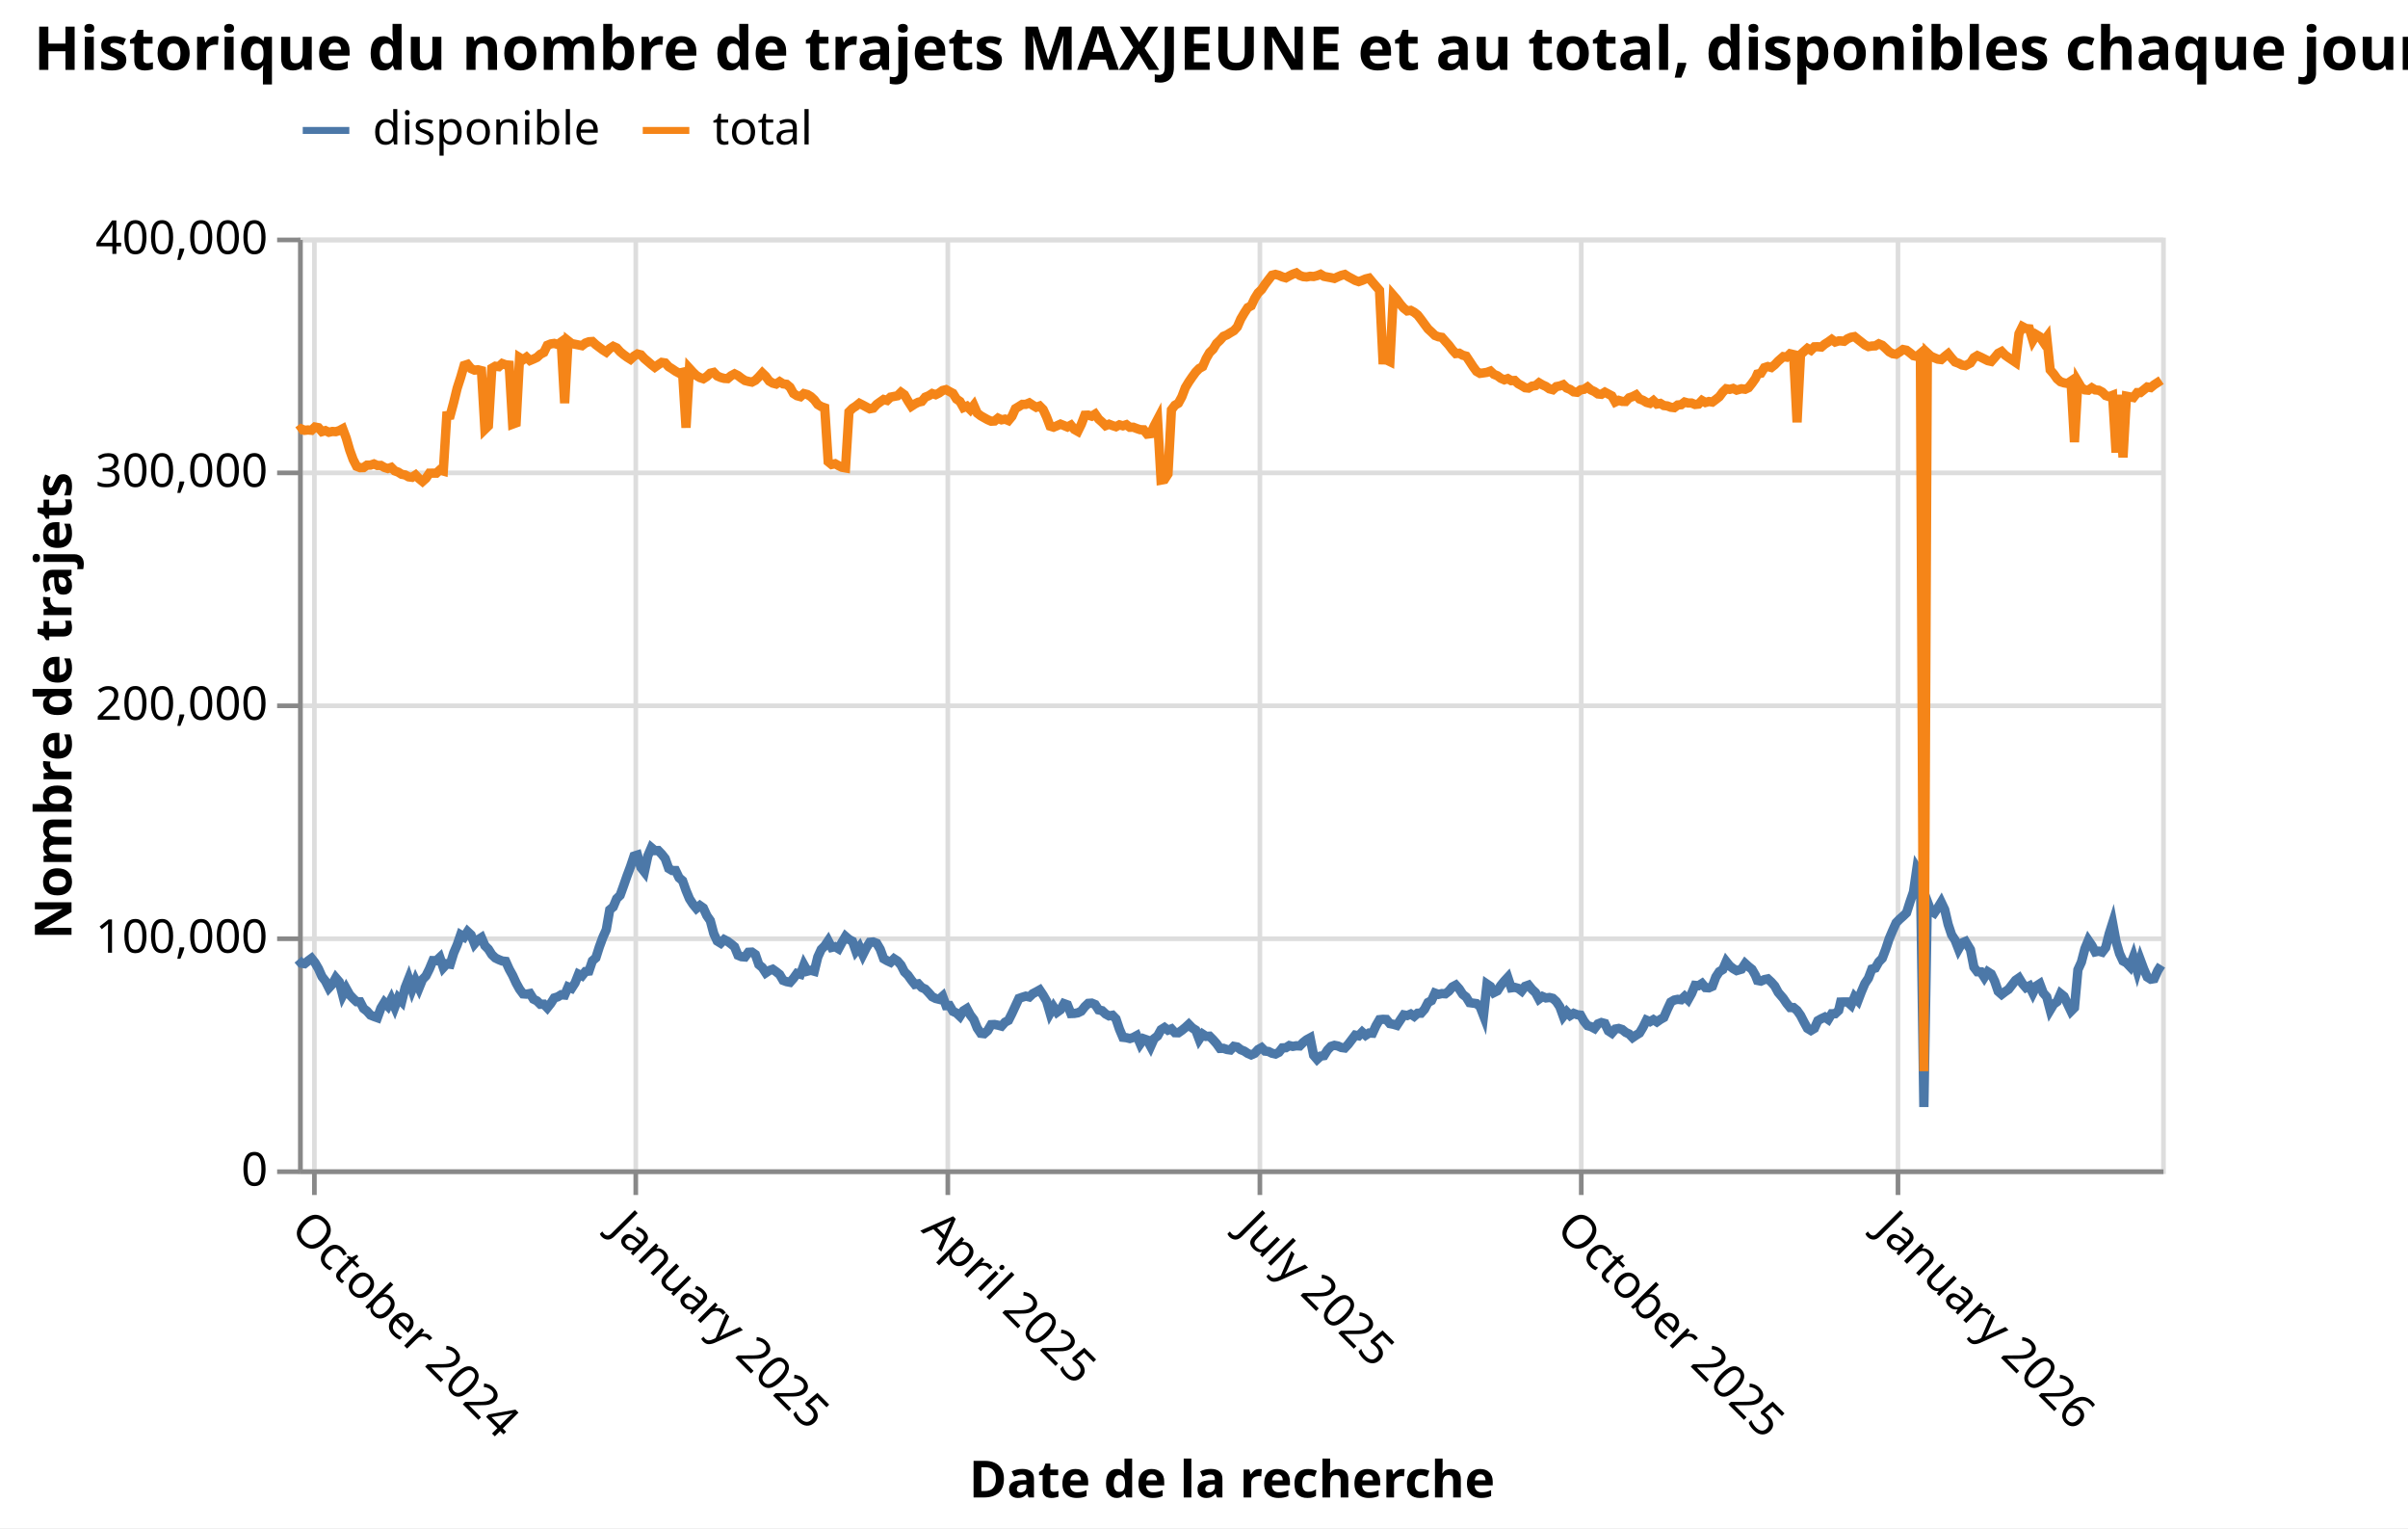
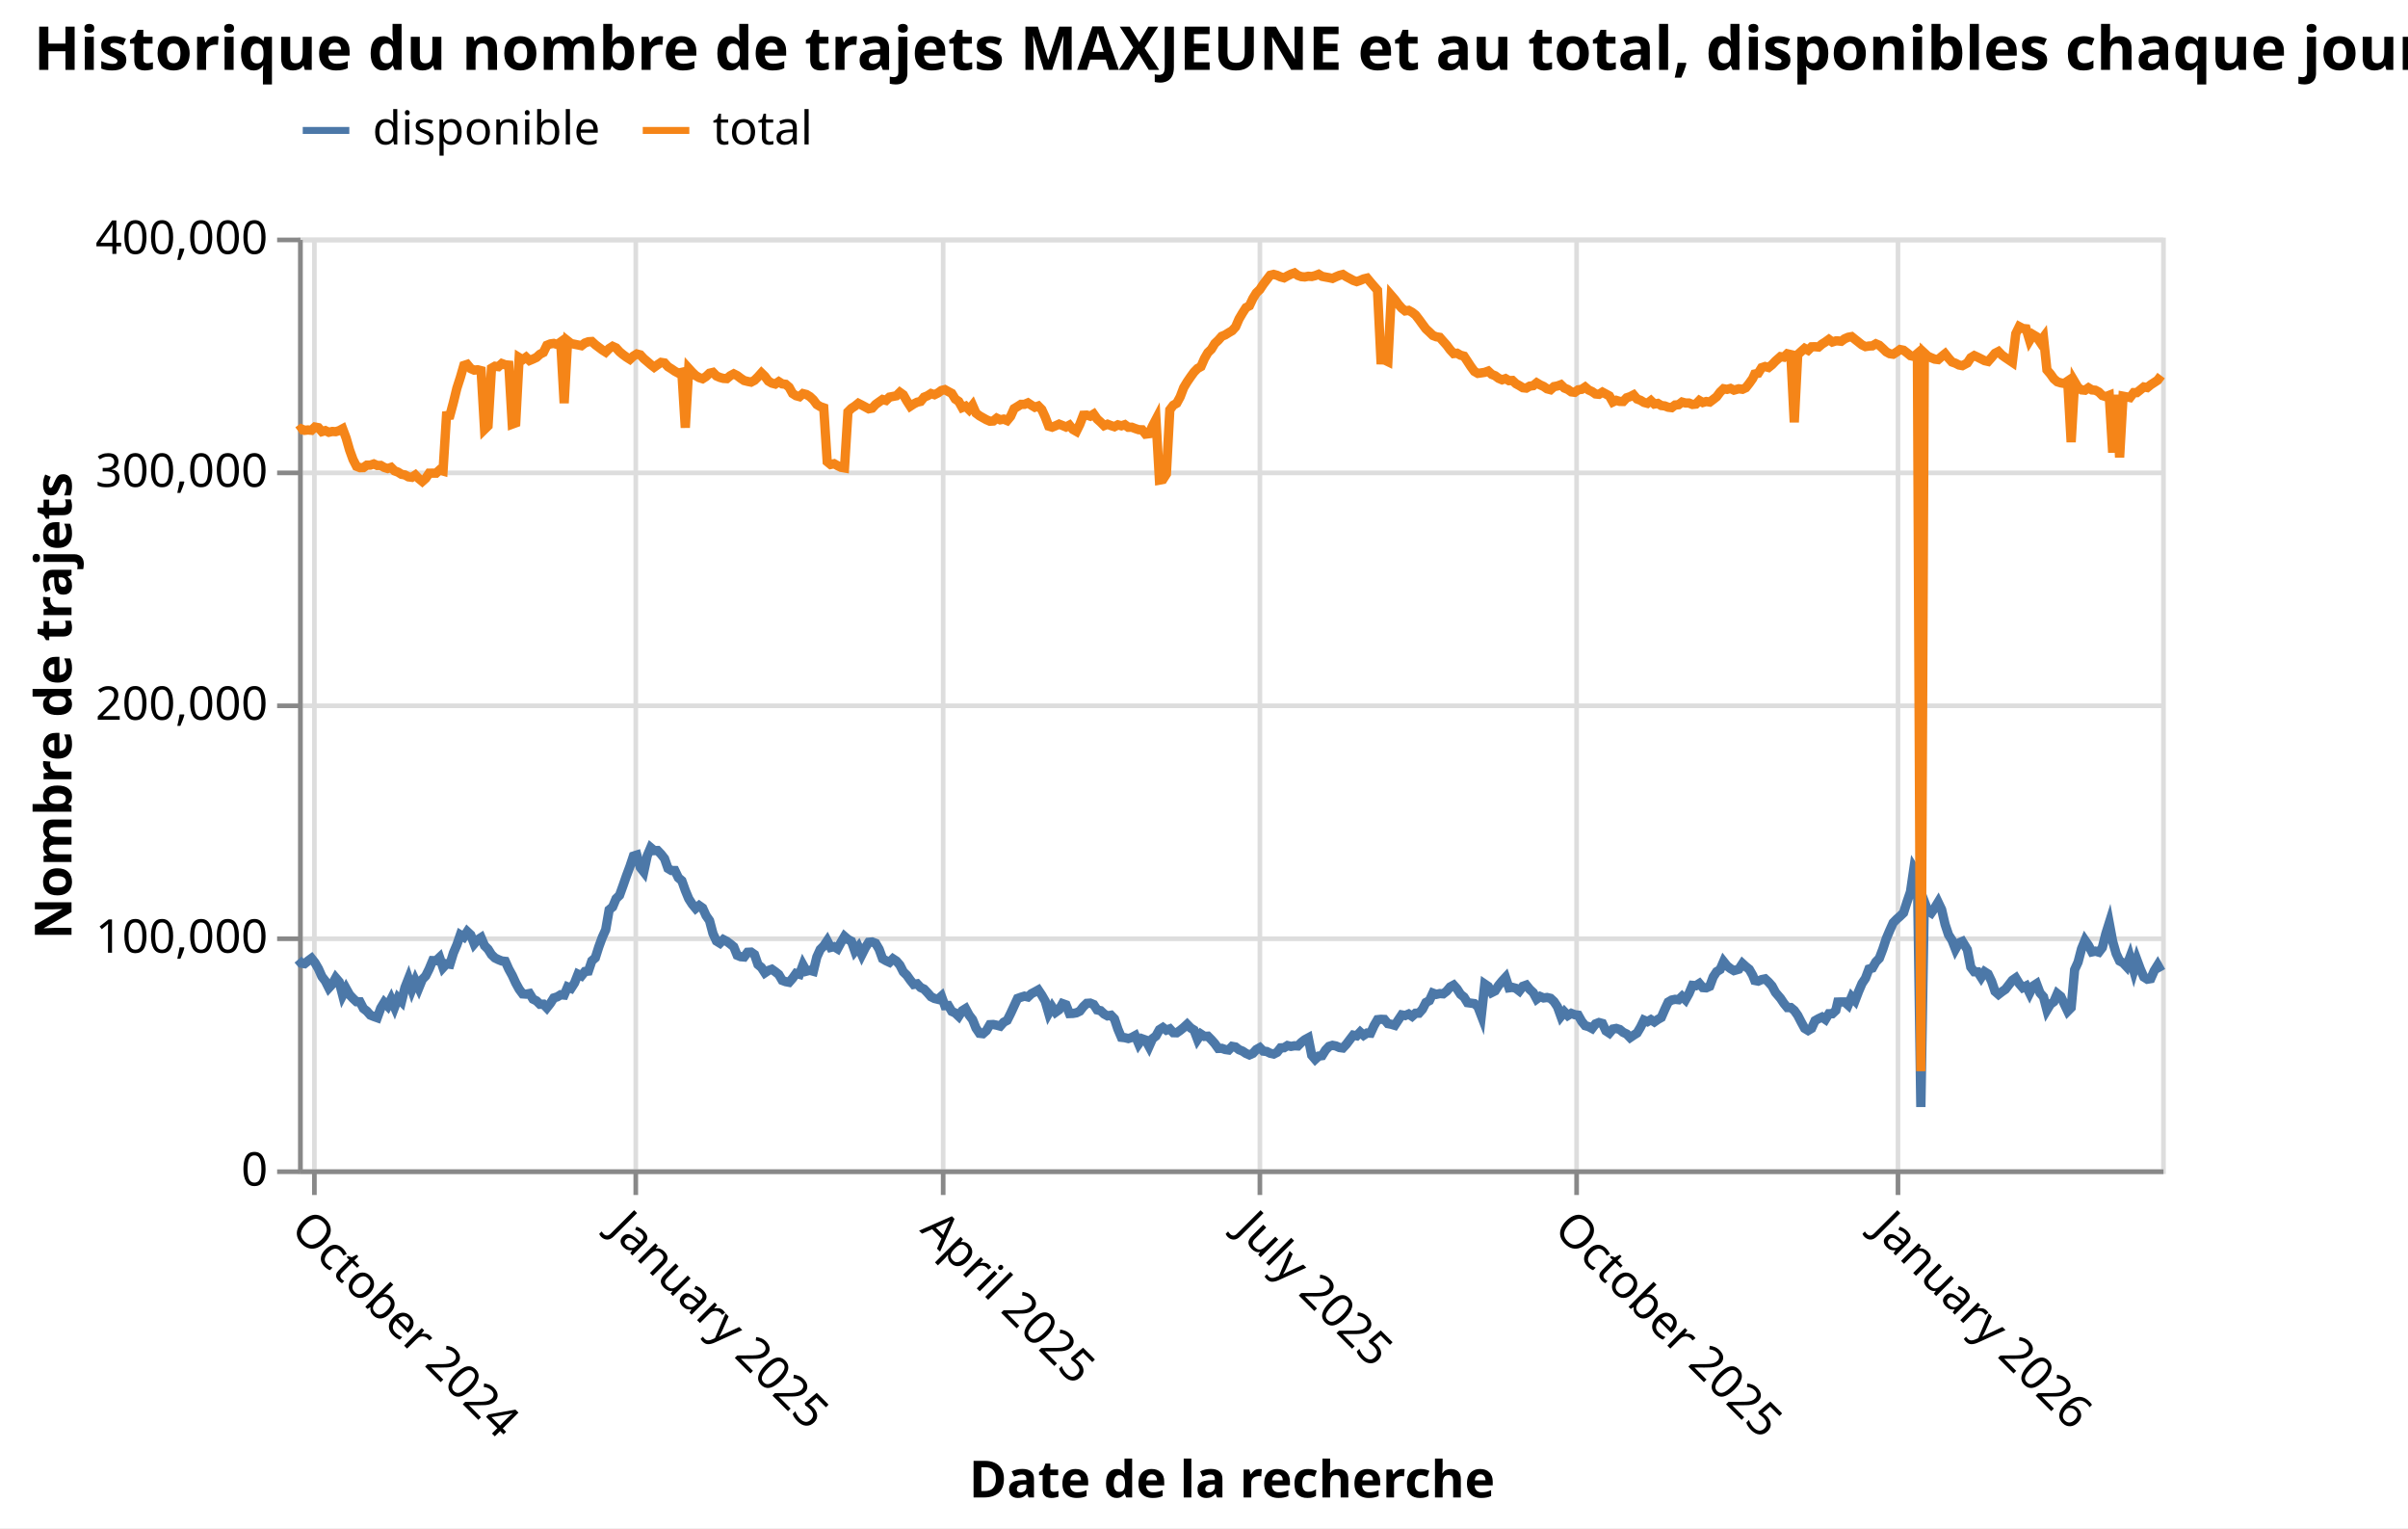
<svg xmlns="http://www.w3.org/2000/svg" version="1.1" class="marks" width="517" height="328" viewBox="0 0 517 328">
  <rect width="517" height="328" fill="white" />
  <g fill="none" stroke-miterlimit="10" transform="translate(64,51)">
    <g class="mark-group role-frame root" role="graphics-object" aria-roledescription="group mark container">
      <g transform="translate(0,0)">
        <path class="background" aria-hidden="true" d="M0.5,0.5h400v200h-400Z" stroke="#ddd" />
        <g>
          <g class="mark-group role-axis" aria-hidden="true">
            <g transform="translate(0.5,200.5)">
              <path class="background" aria-hidden="true" d="M0,0h0v0h0Z" pointer-events="none" />
              <g>
                <g class="mark-rule role-axis-grid" pointer-events="none">
                  <line transform="translate(3,-200)" x2="0" y2="200" stroke="#ddd" stroke-width="1" opacity="1" />
                  <line transform="translate(72,-200)" x2="0" y2="200" stroke="#ddd" stroke-width="1" opacity="1" />
-                   <line transform="translate(139,-200)" x2="0" y2="200" stroke="#ddd" stroke-width="1" opacity="1" />
+                   <line transform="translate(138,-200)" x2="0" y2="200" stroke="#ddd" stroke-width="1" opacity="1" />
                  <line transform="translate(206,-200)" x2="0" y2="200" stroke="#ddd" stroke-width="1" opacity="1" />
-                   <line transform="translate(275,-200)" x2="0" y2="200" stroke="#ddd" stroke-width="1" opacity="1" />
+                   <line transform="translate(274,-200)" x2="0" y2="200" stroke="#ddd" stroke-width="1" opacity="1" />
                  <line transform="translate(343,-200)" x2="0" y2="200" stroke="#ddd" stroke-width="1" opacity="1" />
                </g>
              </g>
              <path class="foreground" aria-hidden="true" d="" pointer-events="none" display="none" />
            </g>
          </g>
          <g class="mark-group role-axis" aria-hidden="true">
            <g transform="translate(0.5,0.5)">
              <path class="background" aria-hidden="true" d="M0,0h0v0h0Z" pointer-events="none" />
              <g>
                <g class="mark-rule role-axis-grid" pointer-events="none">
                  <line transform="translate(0,200)" x2="400" y2="0" stroke="#ddd" stroke-width="1" opacity="1" />
                  <line transform="translate(0,150)" x2="400" y2="0" stroke="#ddd" stroke-width="1" opacity="1" />
                  <line transform="translate(0,100)" x2="400" y2="0" stroke="#ddd" stroke-width="1" opacity="1" />
                  <line transform="translate(0,50)" x2="400" y2="0" stroke="#ddd" stroke-width="1" opacity="1" />
                  <line transform="translate(0,0)" x2="400" y2="0" stroke="#ddd" stroke-width="1" opacity="1" />
                </g>
              </g>
              <path class="foreground" aria-hidden="true" d="" pointer-events="none" display="none" />
            </g>
          </g>
          <g class="mark-group role-axis" role="graphics-symbol" aria-roledescription="axis" aria-label="X-axis titled 'Date de la recherche' for a time scale with values from September 2024 to March 2026">
            <g transform="translate(0.5,200.5)">
              <path class="background" aria-hidden="true" d="M0,0h0v0h0Z" pointer-events="none" />
              <g>
                <g class="mark-rule role-axis-tick" pointer-events="none">
                  <line transform="translate(3,0)" x2="0" y2="5" stroke="#888" stroke-width="1" opacity="1" />
                  <line transform="translate(72,0)" x2="0" y2="5" stroke="#888" stroke-width="1" opacity="1" />
-                   <line transform="translate(139,0)" x2="0" y2="5" stroke="#888" stroke-width="1" opacity="1" />
+                   <line transform="translate(138,0)" x2="0" y2="5" stroke="#888" stroke-width="1" opacity="1" />
                  <line transform="translate(206,0)" x2="0" y2="5" stroke="#888" stroke-width="1" opacity="1" />
-                   <line transform="translate(275,0)" x2="0" y2="5" stroke="#888" stroke-width="1" opacity="1" />
+                   <line transform="translate(274,0)" x2="0" y2="5" stroke="#888" stroke-width="1" opacity="1" />
                  <line transform="translate(343,0)" x2="0" y2="5" stroke="#888" stroke-width="1" opacity="1" />
                </g>
                <g class="mark-text role-axis-label" pointer-events="none">
-                   <text text-anchor="start" transform="translate(3.251614,7) rotate(45) translate(0,8)" font-family="sans-serif" font-size="10px" fill="#000" opacity="1">October 2024</text>
-                   <text text-anchor="start" transform="translate(71.74093,7) rotate(45) translate(0,8)" font-family="sans-serif" font-size="10px" fill="#000" opacity="1">January 2025</text>
-                   <text text-anchor="start" transform="translate(138.7413,7) rotate(45) translate(0,8)" font-family="sans-serif" font-size="10px" fill="#000" opacity="1">April 2025</text>
-                   <text text-anchor="start" transform="translate(206.4862,7) rotate(45) translate(0,8)" font-family="sans-serif" font-size="10px" fill="#000" opacity="1">July 2025</text>
-                   <text text-anchor="start" transform="translate(274.9755,7) rotate(45) translate(0,8)" font-family="sans-serif" font-size="10px" fill="#000" opacity="1">October 2025</text>
-                   <text text-anchor="start" transform="translate(343.4648,7) rotate(45) translate(0,8)" font-family="sans-serif" font-size="10px" fill="#000" opacity="1">January 2026</text>
+                   <text text-anchor="start" transform="translate(3.245572,7) rotate(45) translate(0,8)" font-family="sans-serif" font-size="10px" fill="#000" opacity="1">October 2024</text>
+                   <text text-anchor="start" transform="translate(71.60762,7) rotate(45) translate(0,8)" font-family="sans-serif" font-size="10px" fill="#000" opacity="1">January 2025</text>
+                   <text text-anchor="start" transform="translate(138.4835,7) rotate(45) translate(0,8)" font-family="sans-serif" font-size="10px" fill="#000" opacity="1">April 2025</text>
+                   <text text-anchor="start" transform="translate(206.1025,7) rotate(45) translate(0,8)" font-family="sans-serif" font-size="10px" fill="#000" opacity="1">July 2025</text>
+                   <text text-anchor="start" transform="translate(274.4646,7) rotate(45) translate(0,8)" font-family="sans-serif" font-size="10px" fill="#000" opacity="1">October 2025</text>
+                   <text text-anchor="start" transform="translate(342.8266,7) rotate(45) translate(0,8)" font-family="sans-serif" font-size="10px" fill="#000" opacity="1">January 2026</text>
                </g>
                <g class="mark-rule role-axis-domain" pointer-events="none">
                  <line transform="translate(0,0)" x2="400" y2="0" stroke="#888" stroke-width="1" opacity="1" />
                </g>
                <g class="mark-text role-axis-title" pointer-events="none">
                  <text text-anchor="middle" transform="translate(200,69.92215)" font-family="sans-serif" font-size="11px" font-weight="bold" fill="#000" opacity="1">Date de la recherche</text>
                </g>
              </g>
              <path class="foreground" aria-hidden="true" d="" pointer-events="none" display="none" />
            </g>
          </g>
          <g class="mark-group role-axis" role="graphics-symbol" aria-roledescription="axis" aria-label="Y-axis titled 'Nombre de trajets' for a linear scale with values from 0 to 400,000">
            <g transform="translate(0.5,0.5)">
              <path class="background" aria-hidden="true" d="M0,0h0v0h0Z" pointer-events="none" />
              <g>
                <g class="mark-rule role-axis-tick" pointer-events="none">
                  <line transform="translate(0,200)" x2="-5" y2="0" stroke="#888" stroke-width="1" opacity="1" />
                  <line transform="translate(0,150)" x2="-5" y2="0" stroke="#888" stroke-width="1" opacity="1" />
                  <line transform="translate(0,100)" x2="-5" y2="0" stroke="#888" stroke-width="1" opacity="1" />
                  <line transform="translate(0,50)" x2="-5" y2="0" stroke="#888" stroke-width="1" opacity="1" />
                  <line transform="translate(0,0)" x2="-5" y2="0" stroke="#888" stroke-width="1" opacity="1" />
                </g>
                <g class="mark-text role-axis-label" pointer-events="none">
                  <text text-anchor="end" transform="translate(-7,203)" font-family="sans-serif" font-size="10px" fill="#000" opacity="1">0</text>
                  <text text-anchor="end" transform="translate(-7,153)" font-family="sans-serif" font-size="10px" fill="#000" opacity="1">100,000</text>
                  <text text-anchor="end" transform="translate(-7,103)" font-family="sans-serif" font-size="10px" fill="#000" opacity="1">200,000</text>
                  <text text-anchor="end" transform="translate(-7,53)" font-family="sans-serif" font-size="10px" fill="#000" opacity="1">300,000</text>
                  <text text-anchor="end" transform="translate(-7,3)" font-family="sans-serif" font-size="10px" fill="#000" opacity="1">400,000</text>
                </g>
                <g class="mark-rule role-axis-domain" pointer-events="none">
                  <line transform="translate(0,200)" x2="0" y2="-200" stroke="#888" stroke-width="1" opacity="1" />
                </g>
                <g class="mark-text role-axis-title" pointer-events="none">
                  <text text-anchor="middle" transform="translate(-47.14746,100) rotate(-90) translate(0,-2)" font-family="sans-serif" font-size="11px" font-weight="bold" fill="#000" opacity="1">Nombre de trajets</text>
                </g>
              </g>
              <path class="foreground" aria-hidden="true" d="" pointer-events="none" display="none" />
            </g>
          </g>
          <g class="mark-group role-scope pathgroup" role="graphics-object" aria-roledescription="group mark container">
            <g transform="translate(0,0)">
              <path class="background" aria-hidden="true" d="M0,0h400v200h-400Z" />
              <g>
                <g class="mark-line role-mark marks" role="graphics-object" aria-roledescription="line mark container">
-                   <path aria-label="Date de la recherche: September 2024; Nombre de trajets: 90064; variable: disponible" role="graphics-symbol" aria-roledescription="line mark" d="M0,154.968L0.654,155.733L1.399,155.849L2.143,155.249L2.888,154.706L3.632,155.647L4.377,156.936L5.121,158.611L5.865,159.578L6.61,161.051L7.354,160.232L8.099,158.887L8.843,159.757L9.588,162.622L10.332,161.186L11.077,162.517L11.821,163.314L12.565,164.01L13.31,164.032L14.054,165.467L14.799,166.043L15.543,166.883L16.288,167.187L17.032,167.45L17.777,165.395L18.521,164.165L19.265,164.939L20.01,163.463L20.754,165.186L21.499,163.209L22.243,163.971L22.988,160.982L23.738,159.082L24.477,161.376L25.221,159.478L25.966,161.072L26.71,159.24L27.455,158.471L28.199,156.976L28.943,155.186L29.688,155.206L30.433,154.501L31.177,156.687L31.921,155.87L32.666,155.975L33.41,153.544L34.154,151.81L34.9,149.657L35.643,150.119L36.388,148.968L37.132,149.665L37.879,151.587L38.621,150.725L39.366,150.247L40.11,151.977L40.854,152.725L41.599,153.898L42.343,154.616L43.088,154.978L43.832,155.274L44.577,155.354L45.321,157.015L46.066,158.365L46.81,159.98L47.555,161.327L48.299,162.333L49.043,162.388L49.789,162.251L50.532,163.458L51.277,163.83L52.021,164.564L52.766,164.539L53.511,165.319L54.255,164.379L54.999,163.203L55.743,162.973L56.488,162.518L57.232,162.586L57.977,160.835L58.721,161.142L59.466,159.983L60.21,158.101L60.955,158.467L61.699,157.526L62.443,157.444L63.188,155.239L63.932,154.588L64.677,152.251L65.421,150.225L66.166,148.563L66.91,144.291L67.655,143.67L68.399,141.894L69.144,141.173L69.888,139.108L70.632,136.98L71.377,134.989L72.121,132.763L72.866,132.524L73.61,135.188L74.355,136.135L75.099,132.697L75.844,130.95L76.588,131.578L77.332,131.561L78.077,132.339L78.822,133.284L79.566,135.399L80.31,135.847L81.055,135.858L81.799,137.406L82.544,138.04L83.288,140.126L84.032,141.915L84.777,143.074L85.521,143.981L86.266,143.375L87.01,143.9L87.755,145.535L88.499,146.599L89.244,149.389L89.988,150.987L90.732,151.445L91.477,150.679L92.221,151.062L92.966,151.618L93.71,152.229L94.455,154.046L95.199,154.351L95.944,154.412L96.688,153.406L97.433,153.367L98.177,153.888L98.921,156.04L99.666,156.669L100.41,157.81L101.155,157.313L101.899,157.047L102.644,157.575L103.388,158.166L104.133,159.431L104.877,159.706L105.621,159.848L106.366,158.995L107.11,157.945L107.855,158.136L108.599,156.106L109.344,157.462L110.088,157.265L110.833,157.476L111.577,154.421L112.322,152.787L113.066,152.041L113.81,150.938L114.555,152.365L115.299,152.195L116.044,152.643L116.788,151.262L117.533,150.001L118.277,150.645L119.022,151.037L119.766,153.158L120.51,152.225L121.255,153.922L121.999,152.442L122.744,151.259L123.488,151.191L124.233,151.477L124.977,152.743L125.722,154.781L126.466,155.208L127.21,155.551L127.955,154.8L128.699,155.283L129.444,156.148L130.188,157.605L130.933,158.325L131.677,159.373L132.422,160.304L133.166,160.171L133.911,160.969L134.655,161.308L135.399,162.091L136.144,162.944L136.888,163.317L137.633,163.501L138.377,162.836L139.122,164.858L139.866,164.829L140.611,166.086L141.355,166.43L142.099,167.135L142.844,165.96L143.588,165.495L144.333,166.877L145.077,167.849L145.822,169.688L146.566,170.789L147.311,170.875L148.055,170.221L148.799,168.943L149.544,168.904L150.288,169.053L151.033,169.255L151.777,168.412L152.522,168.02L153.266,166.532L154.011,164.924L154.755,163.313L155.5,163.048L156.244,162.82L156.988,162.997L157.733,162.291L158.477,161.905L159.222,161.49L159.966,162.601L160.711,163.887L161.455,166.459L162.2,165.131L162.944,166.265L163.688,165.732L164.433,164.419L165.177,164.685L165.922,166.554L166.666,166.527L167.411,166.396L168.155,166.035L168.9,165.078L169.644,164.366L170.388,164.313L171.133,164.62L171.877,165.77L172.622,165.935L173.366,166.64L174.111,167.049L174.855,166.921L175.6,167.69L176.344,169.905L177.088,171.652L177.833,171.735L178.577,171.918L179.322,171.688L180.066,171.282L180.811,173.049L181.555,171.97L182.3,172.23L183.044,173.612L183.789,171.945L184.533,171.366L185.278,170.02L186.022,169.554L186.766,170.116L187.511,169.844L188.255,170.659L189,170.679L189.744,170.16L190.489,169.553L191.233,168.868L191.978,169.634L192.722,170.104L193.467,172.084L194.211,170.968L194.956,171.455L195.7,171.414L196.445,172.162L197.189,173L197.933,174.038L198.677,174.015L199.422,174.271L200.166,174.377L200.911,173.602L201.655,173.737L202.4,174.319L203.144,174.612L203.889,175.106L204.633,175.429L205.378,175.097L206.122,174.282L206.867,173.871L207.611,174.614L208.355,174.699L209.1,175.073L209.844,175.245L210.589,174.872L211.333,173.92L212.078,173.889L212.822,173.422L213.567,173.601L214.311,173.471L215.056,173.506L215.8,172.75L216.544,172.175L217.289,171.774L218.033,175.505L218.778,176.378L219.522,175.686L220.267,175.588L221.011,174.388L221.755,173.605L222.5,173.373L223.244,173.515L223.989,173.844L224.734,173.947L225.478,173.151L226.222,172.167L226.967,171.187L227.711,171.332L228.456,170.541L229.2,171.215L229.944,170.732L230.689,170.771L231.433,169.151L232.178,167.868L232.922,167.786L233.667,167.82L234.411,168.715L235.156,168.859L235.9,169.08L236.644,167.953L237.389,166.84L238.134,166.977L238.879,166.657L239.622,167.146L240.367,166.484L241.111,166.475L241.856,165.623L242.6,164.178L243.345,163.778L244.089,162.162L244.834,162.437L245.578,162.265L246.322,162.317L247.067,161.742L247.811,160.848L248.564,160.444L249.3,161.271L250.045,162.424L250.789,163.016L251.534,164.217L252.278,164.319L253.022,164.418L253.767,165.054L254.511,166.983L255.256,160.232L256,160.738L256.745,162.052L257.489,161.678L258.233,160.509L258.978,159.6L259.722,158.795L260.467,161.033L261.211,160.935L261.956,161.135L262.7,161.704L263.445,160.708L264.189,160.444L264.934,161.365L265.678,162.053L266.423,163.443L267.167,162.892L267.911,163.207L268.656,163.107L269.4,163.285L270.145,163.972L270.889,165.093L271.634,167.142L272.378,166.188L273.123,166.971L273.867,166.514L274.611,166.797L275.356,166.898L276.1,168.219L276.845,169.148L277.589,169.359L278.334,169.754L279.078,168.774L279.823,168.487L280.567,168.685L281.311,170.267L282.056,170.754L282.8,169.882L283.545,169.748L284.289,169.979L285.034,170.59L285.778,170.941L286.523,171.71L287.267,171.203L288.011,170.738L288.756,169.486L289.5,167.974L290.245,168.298L290.989,167.867L291.734,168.346L292.478,167.821L293.223,167.402L293.967,165.689L294.713,164.094L295.456,163.656L296.2,163.5L296.945,163.587L297.689,162.873L298.434,163.597L299.178,162.261L299.923,160.504L300.667,160.572L301.412,160.1L302.156,160.98L302.9,161.035L303.645,160.705L304.389,158.704L305.134,157.564L305.878,157.112L306.623,155.393L307.367,156.323L308.112,156.904L308.856,157.334L309.9,157.028L310.691,155.821L311.41,156.472L312.152,157.061L312.896,158.366L313.323,159.443L314.067,159.592L314.812,159.266L315.556,159.113L316.301,159.8L317.045,160.641L317.789,162.019L318.871,163.283L319.597,164.362L320.342,165.269L321.086,165.269L321.83,165.882L322.576,166.94L323.319,168.382L324.064,169.732L324.808,170.182L325.552,169.737L326.297,168.081L327.043,167.658L327.79,167.31L328.531,167.822L329.276,166.598L330.019,166.586L330.764,165.885L331.19,164.085L331.934,164.059L332.678,164.067L333.423,164.733L334.167,162.967L334.912,163.781L335.656,161.834L336.401,160.089L337.145,158.98L337.89,156.998L338.634,156.787L339.378,155.466L340.123,154.703L340.867,152.749L341.612,150.484L342.356,148.73L343.101,147.071L343.845,146.313L344.59,145.653L345.334,144.94L346.079,142.597L346.823,140.436L347.567,135.323L348.312,136.51L349.056,186.612L349.801,142.499L350.545,144.484L351.29,144.958L352.034,143.886L352.779,142.659L353.523,144.224L354.267,147.405L355.012,149.643L355.756,150.798L356.501,152.713L357.245,151.395L357.99,151.076L359.055,152.824L359.799,156.59L360.543,157.584L361.287,157.599L362.032,158.775L362.777,157.593L363.521,158.066L364.266,159.612L365.013,161.791L365.755,162.439L366.499,161.866L367.244,161.353L368.733,159.422L369.478,158.908L370.222,160.134L370.966,160.994L371.711,160.624L372.456,162.154L373.2,160.64L373.945,160.16L374.689,162.131L375.433,162.968L376.178,165.794L376.923,164.55L377.666,164.01L378.41,162.283L379.158,162.883L379.9,164.48L380.644,166.041L381.388,165.287L382.132,157.145L382.877,155.509L383.623,152.648L384.367,150.842L385.111,151.924L385.855,153.325L386.599,153.163L387.343,153.38L388.088,152.399L388.835,149.456L389.577,147.11L390.322,151.1L391.066,153.679L391.811,155.268L392.555,155.663L393.299,156.453L394.044,154.444L394.862,157.331L395.533,155.027L396.277,157.028L397.022,158.713L397.766,159.183L398.511,159.058L399.257,157.368L400,156.17" stroke="#4c78a8" stroke-width="2" />
+                   <path aria-label="Date de la recherche: September 2024; Nombre de trajets: 90064; variable: disponible" role="graphics-symbol" aria-roledescription="line mark" d="M0,154.968L0.653,155.733L1.396,155.849L2.139,155.249L2.882,154.706L3.625,155.647L4.369,156.936L5.112,158.611L5.854,159.578L6.598,161.051L7.341,160.232L8.084,158.887L8.827,159.757L9.57,162.622L10.313,161.186L11.056,162.517L11.799,163.314L12.542,164.01L13.285,164.032L14.028,165.467L14.771,166.043L15.514,166.883L16.257,167.187L17,167.45L17.744,165.395L18.487,164.165L19.23,164.939L19.973,163.463L20.716,165.186L21.459,163.209L22.202,163.971L22.945,160.982L23.693,159.082L24.431,161.376L25.174,159.478L25.917,161.072L26.66,159.24L27.404,158.471L28.147,156.976L28.889,155.186L29.633,155.206L30.377,154.501L31.119,156.687L31.862,155.87L32.605,155.975L33.348,153.544L34.091,151.81L34.836,149.657L35.577,150.119L36.32,148.968L37.063,149.665L37.808,151.587L38.549,150.725L39.293,150.247L40.035,151.977L40.779,152.725L41.522,153.898L42.265,154.616L43.008,154.978L43.751,155.274L44.494,155.354L45.237,157.015L45.98,158.365L46.723,159.98L47.466,161.327L48.209,162.333L48.952,162.388L49.696,162.251L50.439,163.458L51.182,163.83L51.925,164.564L52.668,164.539L53.411,165.319L54.154,164.379L54.897,163.203L55.64,162.973L56.383,162.518L57.126,162.586L57.869,160.835L58.612,161.142L59.355,159.983L60.098,158.101L60.841,158.467L61.584,157.526L62.327,157.444L63.07,155.239L63.814,154.588L64.557,152.251L65.3,150.225L66.043,148.563L66.786,144.291L67.529,143.67L68.272,141.894L69.015,141.173L69.758,139.108L70.501,136.98L71.244,134.989L71.987,132.763L72.73,132.524L73.473,135.188L74.216,136.135L74.96,132.697L75.703,130.95L76.446,131.578L77.189,131.561L77.932,132.339L78.675,133.284L79.418,135.399L80.161,135.847L80.904,135.858L81.647,137.406L82.39,138.04L83.133,140.126L83.876,141.915L84.619,143.074L85.362,143.981L86.105,143.375L86.849,143.9L87.592,145.535L88.335,146.599L89.078,149.389L89.821,150.987L90.564,151.445L91.307,150.679L92.05,151.062L92.793,151.618L93.536,152.229L94.279,154.046L95.022,154.351L95.765,154.412L96.509,153.406L97.252,153.367L97.995,153.888L98.738,156.04L99.481,156.669L100.224,157.81L100.967,157.313L101.71,157.047L102.453,157.575L103.196,158.166L103.939,159.431L104.682,159.706L105.425,159.848L106.168,158.995L106.911,157.945L107.654,158.136L108.398,156.106L109.141,157.462L109.884,157.265L110.627,157.476L111.37,154.421L112.113,152.787L112.856,152.041L113.599,150.938L114.342,152.365L115.085,152.195L115.828,152.643L116.571,151.262L117.314,150.001L118.057,150.645L118.8,151.037L119.543,153.158L120.287,152.225L121.03,153.922L121.773,152.442L122.516,151.259L123.259,151.191L124.002,151.477L124.745,152.743L125.488,154.781L126.231,155.208L126.974,155.551L127.717,154.8L128.46,155.283L129.203,156.148L129.946,157.605L130.689,158.325L131.433,159.373L132.176,160.304L132.919,160.171L133.662,160.969L134.405,161.308L135.148,162.091L135.891,162.944L136.634,163.317L137.377,163.501L138.12,162.836L138.863,164.858L139.606,164.829L140.349,166.086L141.092,166.43L141.835,167.135L142.578,165.96L143.322,165.495L144.065,166.877L144.808,167.849L145.551,169.688L146.294,170.789L147.037,170.875L147.78,170.221L148.523,168.943L149.266,168.904L150.009,169.053L150.752,169.255L151.495,168.412L152.238,168.02L152.981,166.532L153.725,164.924L154.468,163.313L155.211,163.048L155.954,162.82L156.697,162.997L157.44,162.291L158.183,161.905L158.926,161.49L159.669,162.601L160.412,163.887L161.155,166.459L161.898,165.131L162.641,166.265L163.384,165.732L164.127,164.419L164.87,164.685L165.614,166.554L166.357,166.527L167.1,166.396L167.843,166.035L168.586,165.078L169.329,164.366L170.072,164.313L170.815,164.62L171.558,165.77L172.301,165.935L173.044,166.64L173.787,167.049L174.53,166.921L175.273,167.69L176.016,169.905L176.759,171.652L177.503,171.735L178.246,171.918L178.989,171.688L179.732,171.282L180.475,173.049L181.218,171.97L181.961,172.23L182.704,173.612L183.447,171.945L184.19,171.366L184.933,170.02L185.676,169.554L186.419,170.116L187.162,169.844L187.906,170.659L188.649,170.679L189.392,170.16L190.135,169.553L190.878,168.868L191.621,169.634L192.364,170.104L193.107,172.084L193.85,170.968L194.593,171.455L195.337,171.414L196.08,172.162L196.822,173L197.565,174.038L198.308,174.015L199.051,174.271L199.794,174.377L200.538,173.602L201.281,173.737L202.024,174.319L202.767,174.612L203.51,175.106L204.253,175.429L204.996,175.097L205.739,174.282L206.482,173.871L207.225,174.614L207.968,174.699L208.711,175.073L209.454,175.245L210.197,174.872L210.941,173.92L211.684,173.889L212.427,173.422L213.17,173.601L213.913,173.471L214.656,173.506L215.399,172.75L216.142,172.175L216.885,171.774L217.628,175.505L218.371,176.378L219.114,175.686L219.857,175.588L220.6,174.388L221.343,173.605L222.087,173.373L222.83,173.515L223.573,173.844L224.316,173.947L225.059,173.151L225.802,172.167L226.545,171.187L227.288,171.332L228.031,170.541L228.774,171.215L229.517,170.732L230.26,170.771L231.003,169.151L231.746,167.868L232.489,167.786L233.233,167.82L233.976,168.715L234.719,168.859L235.462,169.08L236.205,167.953L236.948,166.84L237.691,166.977L238.435,166.657L239.177,167.146L239.92,166.484L240.663,166.475L241.406,165.623L242.149,164.178L242.892,163.778L243.635,162.162L244.379,162.437L245.122,162.265L245.865,162.317L246.608,161.742L247.351,160.848L248.102,160.444L248.837,161.271L249.58,162.424L250.323,163.016L251.066,164.217L251.809,164.319L252.552,164.418L253.295,165.054L254.038,166.983L254.781,160.232L255.525,160.738L256.268,162.052L257.011,161.678L257.754,160.509L258.497,159.6L259.24,158.795L259.983,161.033L260.726,160.935L261.469,161.135L262.212,161.704L262.955,160.708L263.698,160.444L264.442,161.365L265.184,162.053L265.928,163.443L266.67,162.892L267.414,163.207L268.157,163.107L268.9,163.285L269.643,163.972L270.386,165.093L271.129,167.142L271.872,166.188L272.615,166.971L273.358,166.514L274.101,166.797L274.844,166.898L275.587,168.219L276.33,169.148L277.073,169.359L277.817,169.754L278.559,168.774L279.303,168.487L280.046,168.685L280.789,170.267L281.532,170.754L282.275,169.882L283.018,169.748L283.761,169.979L284.504,170.59L285.247,170.941L285.99,171.71L286.733,171.203L287.476,170.738L288.22,169.486L288.962,167.974L289.706,168.298L290.449,167.867L291.192,168.346L291.935,167.821L292.678,167.402L293.421,165.689L294.165,164.094L294.907,163.656L295.65,163.5L296.393,163.587L297.136,162.873L297.879,163.597L298.623,162.261L299.365,160.504L300.108,160.572L300.851,160.1L301.595,160.98L302.338,161.035L303.081,160.705L303.824,158.704L304.567,157.564L305.31,157.112L306.053,155.393L306.796,156.323L307.54,156.904L308.282,157.334L309.324,157.028L310.114,155.821L310.831,156.472L311.572,157.061L312.315,158.366L312.74,159.443L313.484,159.592L314.227,159.266L314.97,159.113L315.713,159.8L316.456,160.641L317.199,162.019L318.278,163.283L319.003,164.362L319.746,165.269L320.49,165.269L321.232,165.882L321.976,166.94L322.719,168.382L323.462,169.732L324.205,170.182L324.947,169.737L325.691,168.081L326.436,167.658L327.181,167.31L327.921,167.822L328.664,166.598L329.406,166.586L330.149,165.885L330.574,164.085L331.317,164.059L332.06,164.067L332.803,164.733L333.546,162.967L334.29,163.781L335.032,161.834L335.776,160.089L336.519,158.98L337.262,156.998L338.005,156.787L338.748,155.466L339.491,154.703L340.234,152.749L340.977,150.484L341.72,148.73L342.463,147.071L343.206,146.313L343.949,145.653L344.692,144.94L345.435,142.597L346.178,140.436L346.922,135.323L347.665,136.51L348.408,186.612L349.151,142.499L349.894,144.484L350.637,144.958L351.38,143.886L352.123,142.659L352.866,144.224L353.609,147.405L354.352,149.643L355.095,150.798L355.838,152.713L356.581,151.395L357.324,151.076L358.388,152.824L359.131,156.59L359.873,157.584L360.616,157.599L361.359,158.775L362.103,157.593L362.846,158.066L363.589,159.612L364.334,161.791L365.075,162.439L365.818,161.866L366.562,161.353L368.048,159.422L368.791,158.908L369.534,160.134L370.277,160.994L371.02,160.624L371.764,162.154L372.507,160.64L373.251,160.16L373.993,162.131L374.736,162.968L375.479,165.794L376.223,164.55L376.964,164.01L377.707,162.283L378.453,162.883L379.194,164.48L379.937,166.041L380.679,165.287L381.422,157.145L382.166,155.509L382.91,152.648L383.652,150.842L384.395,151.924L385.138,153.325L385.881,153.163L386.624,153.38L387.367,152.399L388.113,149.456L388.853,147.11L389.597,151.1L390.34,153.679L391.083,155.268L391.825,155.663L392.568,156.453L393.312,154.444L394.129,157.331L394.798,155.027L395.541,157.028L396.284,158.713L397.027,159.183L397.77,159.058L398.515,157.368L399.257,156.17L400,157.493" stroke="#4c78a8" stroke-width="2" />
                </g>
              </g>
              <path class="foreground" aria-hidden="true" d="" display="none" />
            </g>
            <g transform="translate(0,0)">
              <path class="background" aria-hidden="true" d="M0,0h400v200h-400Z" />
              <g>
                <g class="mark-line role-mark marks" role="graphics-object" aria-roledescription="line mark container">
-                   <path aria-label="Date de la recherche: September 2024; Nombre de trajets: 316947; variable: total" role="graphics-symbol" aria-roledescription="line mark" d="M0,41.527L0.654,41.049L1.399,41.365L2.143,41.288L2.888,41.358L3.632,40.661L4.377,40.8L5.121,41.647L5.865,41.43L6.61,41.781L7.354,41.611L8.099,41.656L8.843,41.43L9.588,41.03L10.332,43.01L11.077,45.596L11.821,47.643L12.565,49.087L13.31,49.384L14.054,49.365L14.799,48.839L15.543,48.832L16.288,48.585L17.032,48.91L17.777,48.899L18.521,49.331L19.265,49.564L20.01,49.321L20.754,50.066L21.499,50.34L22.243,50.805L22.988,50.942L23.738,51.354L24.477,51.45L25.221,50.957L25.966,51.726L26.71,52.334L27.455,51.669L28.199,50.57L28.943,50.564L29.688,50.562L30.433,49.876L31.177,50.093L31.921,38.228L32.666,38.143L33.41,35.371L34.154,32.326L34.9,30.021L35.643,27.456L36.388,27.215L37.132,28.117L37.879,28.444L38.621,28.367L39.366,28.557L40.11,41.151L40.854,40.42L41.599,28.041L42.343,27.611L43.088,27.705L43.832,27.039L44.577,27.306L45.321,27.371L46.066,40.039L46.81,39.766L47.555,25.754L48.299,26.212L49.043,25.675L49.789,26.382L50.532,26.069L51.277,25.719L52.021,25.039L52.766,24.65L53.511,23.12L54.255,22.817L54.999,22.71L55.743,22.94L56.488,22.407L57.232,35.535L57.977,22.16L58.721,22.744L59.466,22.89L60.21,23.04L60.955,23.195L61.699,22.626L62.443,22.355L63.188,22.304L63.932,22.991L64.677,23.55L65.421,24.107L66.166,24.576L66.91,23.818L67.655,23.341L68.399,23.676L69.144,24.5L69.888,25.115L70.632,25.657L71.377,26.126L72.121,25.436L72.866,24.98L73.61,25.17L74.355,25.974L75.099,26.597L75.844,27.242L76.588,27.815L77.332,27.286L78.077,26.791L78.822,26.904L79.566,27.712L80.31,28.178L81.055,28.689L81.799,29.084L82.544,28.919L83.288,40.807L84.032,28.083L84.777,28.901L85.521,29.61L86.266,30.048L87.01,30.29L87.755,29.815L88.499,29.11L89.244,28.935L89.988,29.696L90.732,30.018L91.477,30.221L92.221,30.265L92.966,29.649L93.71,29.249L94.455,29.627L95.199,30.194L95.944,30.682L96.688,30.869L97.433,31.018L98.177,30.63L98.921,29.898L99.666,29.063L100.41,29.787L101.155,30.791L101.899,31.233L102.644,31.43L103.388,30.925L104.133,31.398L104.877,31.486L105.621,32.116L106.366,33.46L107.11,33.938L107.855,34.14L108.599,33.49L109.344,33.675L110.088,34.13L110.833,34.822L111.577,35.822L112.322,36.272L113.066,36.531L113.81,48.092L114.555,48.7L115.299,48.537L116.044,48.953L116.788,49.309L117.533,49.441L118.277,37.403L119.022,36.658L119.766,36.172L120.51,35.573L121.255,35.953L121.999,36.352L122.744,36.749L123.488,36.606L124.233,35.803L124.977,35.27L125.722,34.746L126.466,34.945L127.21,34.238L127.955,34.09L128.699,33.953L129.444,33.214L130.188,33.749L130.933,35.042L131.677,36.193L132.422,35.709L133.166,35.329L133.911,35.163L134.655,34.246L135.399,33.944L136.144,33.472L136.888,33.717L137.633,33.352L138.377,32.816L139.122,32.633L139.866,33.048L140.611,33.438L141.355,34.651L142.099,35.16L142.844,36.488L143.588,36.186L144.333,36.929L145.077,35.987L145.822,37.685L146.566,38.249L147.311,38.674L148.055,39.089L148.799,39.408L149.544,39.365L150.288,38.758L151.033,39.11L151.777,38.964L152.522,39.274L153.266,38.372L154.011,36.711L154.755,36.258L155.5,35.788L156.244,35.793L156.988,35.479L157.733,35.973L158.477,36.414L159.222,36.152L159.966,36.902L160.711,38.521L161.455,40.467L162.2,40.691L162.944,40.384L163.688,40.043L164.433,40.336L165.177,40.649L165.922,40.256L166.666,41.172L167.411,41.592L168.155,40.08L168.9,38.132L169.644,38.1L170.388,38.331L171.133,37.88L171.877,38.948L172.622,39.611L173.366,40.357L174.111,40.06L174.855,40.349L175.6,40.586L176.344,40.189L177.088,40.399L177.833,40.158L178.577,40.715L179.322,40.699L180.066,40.983L180.811,41.231L181.555,41.256L182.3,42.185L183.044,42.09L183.789,40.438L184.533,39.02L185.278,52.049L186.022,51.912L186.766,50.752L187.511,36.969L188.255,35.983L189,35.548L189.744,34.173L190.489,32.211L191.233,30.981L191.978,29.89L192.722,28.866L193.467,28.1L194.211,27.683L194.956,25.971L195.7,24.683L196.445,23.962L197.189,22.735L197.933,22.033L198.677,21.19L199.422,20.884L200.166,20.419L200.911,19.985L201.655,19.168L202.4,17.456L203.144,16.19L203.889,15.035L204.633,14.634L205.378,13.064L206.122,11.864L206.867,11.148L207.611,10.03L208.355,9.048L209.1,8.079L209.844,7.898L210.589,8.097L211.333,8.432L212.078,8.631L212.822,8.218L213.567,7.851L214.311,7.582L215.056,8.117L215.8,8.381L216.544,8.445L217.289,8.299L218.033,8.35L218.778,8.168L219.522,7.874L220.267,8.324L221.011,8.467L221.755,8.599L222.5,8.763L223.244,8.411L223.989,8.105L224.734,7.916L225.478,8.394L226.222,8.785L226.967,9.192L227.711,9.444L228.456,9.189L229.2,8.868L229.944,8.691L230.689,9.589L231.433,10.45L232.178,11.298L232.922,26.241L233.667,26.255L234.411,26.615L235.156,12.424L235.9,13.281L236.644,14.295L237.389,15.142L238.134,15.736L238.879,15.622L239.622,16.027L240.367,16.613L241.111,17.571L241.856,18.592L242.6,19.595L243.345,20.28L244.089,21.004L244.834,21.29L245.578,21.409L246.322,22.259L247.067,23.083L247.811,24.075L248.564,24.892L249.3,24.815L250.045,25.244L250.789,25.441L251.534,26.561L252.278,27.699L253.022,28.712L253.767,29.141L254.511,29.038L255.256,28.923L256,28.652L256.745,29.351L257.489,29.653L258.233,30.2L258.978,30.52L259.722,30.271L260.467,30.71L261.211,30.667L261.956,31.361L262.7,31.769L263.445,32.228L264.189,32.306L264.934,31.876L265.678,31.782L266.423,31.17L267.167,31.611L267.911,31.946L268.656,32.459L269.4,32.654L270.145,31.981L270.889,31.844L271.634,31.574L272.378,32.295L273.123,32.595L273.867,33.111L274.611,33.202L275.356,32.672L276.1,32.566L276.845,32.081L277.589,32.709L278.334,33.048L279.078,33.56L279.823,33.638L280.567,33.176L281.311,33.573L282.056,33.975L282.8,35.29L283.545,34.936L284.289,35.158L285.034,35.173L285.778,34.383L286.523,34.136L287.267,33.757L288.011,34.643L288.756,34.921L289.5,35.372L290.245,35.572L290.989,35.004L291.734,35.725L292.478,35.591L293.223,36.046L293.967,36.129L294.713,36.411L295.456,36.495L296.2,35.929L296.945,35.871L297.689,35.301L298.434,35.509L299.178,35.509L299.923,35.814L300.667,35.738L301.412,34.966L302.156,35.394L302.9,35.18L303.645,35.303L304.389,34.746L305.134,34.16L305.878,33.165L306.623,32.445L307.367,32.579L308.112,32.374L308.856,32.739L309.9,32.449L310.691,32.556L311.41,32.219L312.152,31.284L312.896,30.231L313.323,29.282L314.067,29.126L314.812,27.921L315.556,27.676L316.301,27.879L317.045,27.284L317.789,26.502L318.871,25.553L319.597,25.661L320.342,24.935L321.086,25.109L321.83,39.657L322.576,25.119L323.319,24.443L324.064,23.78L324.808,24.181L325.552,23.443L326.297,23.422L327.043,23.494L327.79,22.861L328.531,22.395L329.276,21.859L330.019,22.405L330.764,22.175L331.19,22.17L331.934,22.253L332.678,21.71L333.423,21.394L334.167,21.258L334.912,21.857L335.656,22.439L336.401,23.033L337.145,23.395L337.89,23.27L338.634,23.237L339.378,22.803L340.123,23.117L340.867,23.798L341.612,24.517L342.356,24.92L343.101,25.031L343.845,24.564L344.59,24.028L345.334,24.176L346.079,24.738L346.823,25.347L347.567,25.513L348.312,24.879L349.056,178.925L349.801,24.768L350.545,25.453L351.29,25.789L352.034,26.089L352.779,26.18L353.523,25.529L354.267,24.935L355.012,25.871L355.756,26.7L356.501,26.965L357.245,27.343L357.99,27.483L359.055,26.915L359.799,25.784L360.543,25.331L361.287,25.67L362.032,26.047L362.777,26.418L363.521,26.584L364.266,25.747L365.013,24.838L365.755,24.454L366.499,25.225L367.244,25.757L368.733,26.757L369.478,20.622L370.222,19.107L370.966,19.508L371.711,19.581L372.456,22.066L373.2,20.829L373.945,21.273L374.689,22.379L375.433,21.385L376.178,28.397L376.923,29.265L377.666,30.309L378.41,30.947L379.158,31.184L379.9,31.307L380.644,30.804L381.388,43.911L382.132,30.944L382.877,32.2L383.623,32.687L384.367,32.757L385.111,32.246L385.855,32.696L386.599,32.761L387.343,33.153L388.088,33.895L388.835,34.136L389.577,33.849L390.322,46.143L391.066,33.753L391.811,47.188L392.555,34.039L393.299,34.177L394.044,34.329L394.862,33.267L395.533,33.268L396.277,32.668L397.022,32.063L397.766,32.191L398.511,31.584L399.257,31.104L400,30.611" stroke="#f58518" stroke-width="2" />
+                   <path aria-label="Date de la recherche: September 2024; Nombre de trajets: 316947; variable: total" role="graphics-symbol" aria-roledescription="line mark" d="M0,41.527L0.653,41.049L1.396,41.365L2.139,41.288L2.882,41.358L3.625,40.661L4.369,40.8L5.112,41.647L5.854,41.43L6.598,41.781L7.341,41.611L8.084,41.656L8.827,41.43L9.57,41.03L10.313,43.01L11.056,45.596L11.799,47.643L12.542,49.087L13.285,49.384L14.028,49.365L14.771,48.839L15.514,48.832L16.257,48.585L17,48.91L17.744,48.899L18.487,49.331L19.23,49.564L19.973,49.321L20.716,50.066L21.459,50.34L22.202,50.805L22.945,50.942L23.693,51.354L24.431,51.45L25.174,50.957L25.917,51.726L26.66,52.334L27.404,51.669L28.147,50.57L28.889,50.564L29.633,50.562L30.377,49.876L31.119,50.093L31.862,38.228L32.605,38.143L33.348,35.371L34.091,32.326L34.836,30.021L35.577,27.456L36.32,27.215L37.063,28.117L37.808,28.444L38.549,28.367L39.293,28.557L40.035,41.151L40.779,40.42L41.522,28.041L42.265,27.611L43.008,27.705L43.751,27.039L44.494,27.306L45.237,27.371L45.98,40.039L46.723,39.766L47.466,25.754L48.209,26.212L48.952,25.675L49.696,26.382L50.439,26.069L51.182,25.719L51.925,25.039L52.668,24.65L53.411,23.12L54.154,22.817L54.897,22.71L55.64,22.94L56.383,22.407L57.126,35.535L57.869,22.16L58.612,22.744L59.355,22.89L60.098,23.04L60.841,23.195L61.584,22.626L62.327,22.355L63.07,22.304L63.814,22.991L64.557,23.55L65.3,24.107L66.043,24.576L66.786,23.818L67.529,23.341L68.272,23.676L69.015,24.5L69.758,25.115L70.501,25.657L71.244,26.126L71.987,25.436L72.73,24.98L73.473,25.17L74.216,25.974L74.96,26.597L75.703,27.242L76.446,27.815L77.189,27.286L77.932,26.791L78.675,26.904L79.418,27.712L80.161,28.178L80.904,28.689L81.647,29.084L82.39,28.919L83.133,40.807L83.876,28.083L84.619,28.901L85.362,29.61L86.105,30.048L86.849,30.29L87.592,29.815L88.335,29.11L89.078,28.935L89.821,29.696L90.564,30.018L91.307,30.221L92.05,30.265L92.793,29.649L93.536,29.249L94.279,29.627L95.022,30.194L95.765,30.682L96.509,30.869L97.252,31.018L97.995,30.63L98.738,29.898L99.481,29.063L100.224,29.787L100.967,30.791L101.71,31.233L102.453,31.43L103.196,30.925L103.939,31.398L104.682,31.486L105.425,32.116L106.168,33.46L106.911,33.938L107.654,34.14L108.398,33.49L109.141,33.675L109.884,34.13L110.627,34.822L111.37,35.822L112.113,36.272L112.856,36.531L113.599,48.092L114.342,48.7L115.085,48.537L115.828,48.953L116.571,49.309L117.314,49.441L118.057,37.403L118.8,36.658L119.543,36.172L120.287,35.573L121.03,35.953L121.773,36.352L122.516,36.749L123.259,36.606L124.002,35.803L124.745,35.27L125.488,34.746L126.231,34.945L126.974,34.238L127.717,34.09L128.46,33.953L129.203,33.214L129.946,33.749L130.689,35.042L131.433,36.193L132.176,35.709L132.919,35.329L133.662,35.163L134.405,34.246L135.148,33.944L135.891,33.472L136.634,33.717L137.377,33.352L138.12,32.816L138.863,32.633L139.606,33.048L140.349,33.438L141.092,34.651L141.835,35.16L142.578,36.488L143.322,36.186L144.065,36.929L144.808,35.987L145.551,37.685L146.294,38.249L147.037,38.674L147.78,39.089L148.523,39.408L149.266,39.365L150.009,38.758L150.752,39.11L151.495,38.964L152.238,39.274L152.981,38.372L153.725,36.711L154.468,36.258L155.211,35.788L155.954,35.793L156.697,35.479L157.44,35.973L158.183,36.414L158.926,36.152L159.669,36.902L160.412,38.521L161.155,40.467L161.898,40.691L162.641,40.384L163.384,40.043L164.127,40.336L164.87,40.649L165.614,40.256L166.357,41.172L167.1,41.592L167.843,40.08L168.586,38.132L169.329,38.1L170.072,38.331L170.815,37.88L171.558,38.948L172.301,39.611L173.044,40.357L173.787,40.06L174.53,40.349L175.273,40.586L176.016,40.189L176.759,40.399L177.503,40.158L178.246,40.715L178.989,40.699L179.732,40.983L180.475,41.231L181.218,41.256L181.961,42.185L182.704,42.09L183.447,40.438L184.19,39.02L184.933,52.049L185.676,51.912L186.419,50.752L187.162,36.969L187.906,35.983L188.649,35.548L189.392,34.173L190.135,32.211L190.878,30.981L191.621,29.89L192.364,28.866L193.107,28.1L193.85,27.683L194.593,25.971L195.337,24.683L196.08,23.962L196.822,22.735L197.565,22.033L198.308,21.19L199.051,20.884L199.794,20.419L200.538,19.985L201.281,19.168L202.024,17.456L202.767,16.19L203.51,15.035L204.253,14.634L204.996,13.064L205.739,11.864L206.482,11.148L207.225,10.03L207.968,9.048L208.711,8.079L209.454,7.898L210.197,8.097L210.941,8.432L211.684,8.631L212.427,8.218L213.17,7.851L213.913,7.582L214.656,8.117L215.399,8.381L216.142,8.445L216.885,8.299L217.628,8.35L218.371,8.168L219.114,7.874L219.857,8.324L220.6,8.467L221.343,8.599L222.087,8.763L222.83,8.411L223.573,8.105L224.316,7.916L225.059,8.394L225.802,8.785L226.545,9.192L227.288,9.444L228.031,9.189L228.774,8.868L229.517,8.691L230.26,9.589L231.003,10.45L231.746,11.298L232.489,26.241L233.233,26.255L233.976,26.615L234.719,12.424L235.462,13.281L236.205,14.295L236.948,15.142L237.691,15.736L238.435,15.622L239.177,16.027L239.92,16.613L240.663,17.571L241.406,18.592L242.149,19.595L242.892,20.28L243.635,21.004L244.379,21.29L245.122,21.409L245.865,22.259L246.608,23.083L247.351,24.075L248.102,24.892L248.837,24.815L249.58,25.244L250.323,25.441L251.066,26.561L251.809,27.699L252.552,28.712L253.295,29.141L254.038,29.038L254.781,28.923L255.525,28.652L256.268,29.351L257.011,29.653L257.754,30.2L258.497,30.52L259.24,30.271L259.983,30.71L260.726,30.667L261.469,31.361L262.212,31.769L262.955,32.228L263.698,32.306L264.442,31.876L265.184,31.782L265.928,31.17L266.67,31.611L267.414,31.946L268.157,32.459L268.9,32.654L269.643,31.981L270.386,31.844L271.129,31.574L271.872,32.295L272.615,32.595L273.358,33.111L274.101,33.202L274.844,32.672L275.587,32.566L276.33,32.081L277.073,32.709L277.817,33.048L278.559,33.56L279.303,33.638L280.046,33.176L280.789,33.573L281.532,33.975L282.275,35.29L283.018,34.936L283.761,35.158L284.504,35.173L285.247,34.383L285.99,34.136L286.733,33.757L287.476,34.643L288.22,34.921L288.962,35.372L289.706,35.572L290.449,35.004L291.192,35.725L291.935,35.591L292.678,36.046L293.421,36.129L294.165,36.411L294.907,36.495L295.65,35.929L296.393,35.871L297.136,35.301L297.879,35.509L298.623,35.509L299.365,35.814L300.108,35.738L300.851,34.966L301.595,35.394L302.338,35.18L303.081,35.303L303.824,34.746L304.567,34.16L305.31,33.165L306.053,32.445L306.796,32.579L307.54,32.374L308.282,32.739L309.324,32.449L310.114,32.556L310.831,32.219L311.572,31.284L312.315,30.231L312.74,29.282L313.484,29.126L314.227,27.921L314.97,27.676L315.713,27.879L316.456,27.284L317.199,26.502L318.278,25.553L319.003,25.661L319.746,24.935L320.49,25.109L321.232,39.657L321.976,25.119L322.719,24.443L323.462,23.78L324.205,24.181L324.947,23.443L325.691,23.422L326.436,23.494L327.181,22.861L327.921,22.395L328.664,21.859L329.406,22.405L330.149,22.175L330.574,22.17L331.317,22.253L332.06,21.71L332.803,21.394L333.546,21.258L334.29,21.857L335.032,22.439L335.776,23.033L336.519,23.395L337.262,23.27L338.005,23.237L338.748,22.803L339.491,23.117L340.234,23.798L340.977,24.517L341.72,24.92L342.463,25.031L343.206,24.564L343.949,24.028L344.692,24.176L345.435,24.738L346.178,25.347L346.922,25.513L347.665,24.879L348.408,178.925L349.151,24.768L349.894,25.453L350.637,25.789L351.38,26.089L352.123,26.18L352.866,25.529L353.609,24.935L354.352,25.871L355.095,26.7L355.838,26.965L356.581,27.343L357.324,27.483L358.388,26.915L359.131,25.784L359.873,25.331L360.616,25.67L361.359,26.047L362.103,26.418L362.846,26.584L363.589,25.747L364.334,24.838L365.075,24.454L365.818,25.225L366.562,25.757L368.048,26.757L368.791,20.622L369.534,19.107L370.277,19.508L371.02,19.581L371.764,22.066L372.507,20.829L373.251,21.273L373.993,22.379L374.736,21.385L375.479,28.397L376.223,29.265L376.964,30.309L377.707,30.947L378.453,31.184L379.194,31.307L379.937,30.804L380.679,43.911L381.422,30.944L382.166,32.2L382.91,32.687L383.652,32.757L384.395,32.246L385.138,32.696L385.881,32.761L386.624,33.153L387.367,33.895L388.113,34.136L388.853,33.849L389.597,46.143L390.34,33.753L391.083,47.188L391.825,34.039L392.568,34.177L393.312,34.329L394.129,33.267L394.798,33.268L395.541,32.668L396.284,32.063L397.027,32.191L397.77,31.584L398.515,31.104L399.257,30.611L400,29.618" stroke="#f58518" stroke-width="2" />
                </g>
              </g>
              <path class="foreground" aria-hidden="true" d="" display="none" />
            </g>
          </g>
          <g class="mark-group role-legend" role="graphics-symbol" aria-roledescription="legend" aria-label="Symbol legend for stroke color with 2 values: disponible, total">
            <g transform="translate(0,-29)">
              <path class="background" aria-hidden="true" d="M0,0h108v11h-108Z" pointer-events="none" />
              <g>
                <g class="mark-group role-legend-entry">
                  <g transform="translate(0,0)">
                    <path class="background" aria-hidden="true" d="M0,0h0v0h0Z" pointer-events="none" />
                    <g>
                      <g class="mark-group role-scope" role="graphics-object" aria-roledescription="group mark container">
                        <g transform="translate(0,0)">
                          <path class="background" aria-hidden="true" d="M0,0h61.034v11h-61.034Z" pointer-events="none" opacity="1" />
                          <g>
                            <g class="mark-symbol role-legend-symbol" pointer-events="none">
                              <path transform="translate(6,6)" d="M-5,0L5,0" stroke="#4c78a8" stroke-width="1.5" opacity="1" />
                            </g>
                            <g class="mark-text role-legend-label" pointer-events="none">
                              <text text-anchor="start" transform="translate(16,9)" font-family="sans-serif" font-size="10px" fill="#000" opacity="1">disponible</text>
                            </g>
                          </g>
                          <path class="foreground" aria-hidden="true" d="" pointer-events="none" display="none" />
                        </g>
                        <g transform="translate(73,0)">
                          <path class="background" aria-hidden="true" d="M0,0h34.901v11h-34.901Z" pointer-events="none" opacity="1" />
                          <g>
                            <g class="mark-symbol role-legend-symbol" pointer-events="none">
                              <path transform="translate(6,6)" d="M-5,0L5,0" stroke="#f58518" stroke-width="1.5" opacity="1" />
                            </g>
                            <g class="mark-text role-legend-label" pointer-events="none">
                              <text text-anchor="start" transform="translate(16,9)" font-family="sans-serif" font-size="10px" fill="#000" opacity="1">total</text>
                            </g>
                          </g>
                          <path class="foreground" aria-hidden="true" d="" pointer-events="none" display="none" />
                        </g>
                      </g>
                    </g>
                    <path class="foreground" aria-hidden="true" d="" pointer-events="none" display="none" />
                  </g>
                </g>
              </g>
              <path class="foreground" aria-hidden="true" d="" pointer-events="none" display="none" />
            </g>
          </g>
          <g class="mark-group role-title">
            <g transform="translate(200,-46)">
              <path class="background" aria-hidden="true" d="M0,0h0v0h0Z" pointer-events="none" />
              <g>
                <g class="mark-text role-title-text" role="graphics-symbol" aria-roledescription="title" aria-label="Title text 'Historique du nombre de trajets MAXJEUNE et au total, disponibles chaque jour'" pointer-events="none">
                  <text text-anchor="middle" transform="translate(0,10)" font-family="sans-serif" font-size="13px" font-weight="bold" fill="#000" opacity="1">Historique du nombre de trajets MAXJEUNE et au total, disponibles chaque jour</text>
                </g>
              </g>
              <path class="foreground" aria-hidden="true" d="" pointer-events="none" display="none" />
            </g>
          </g>
        </g>
        <path class="foreground" aria-hidden="true" d="" display="none" />
      </g>
    </g>
  </g>
</svg>
